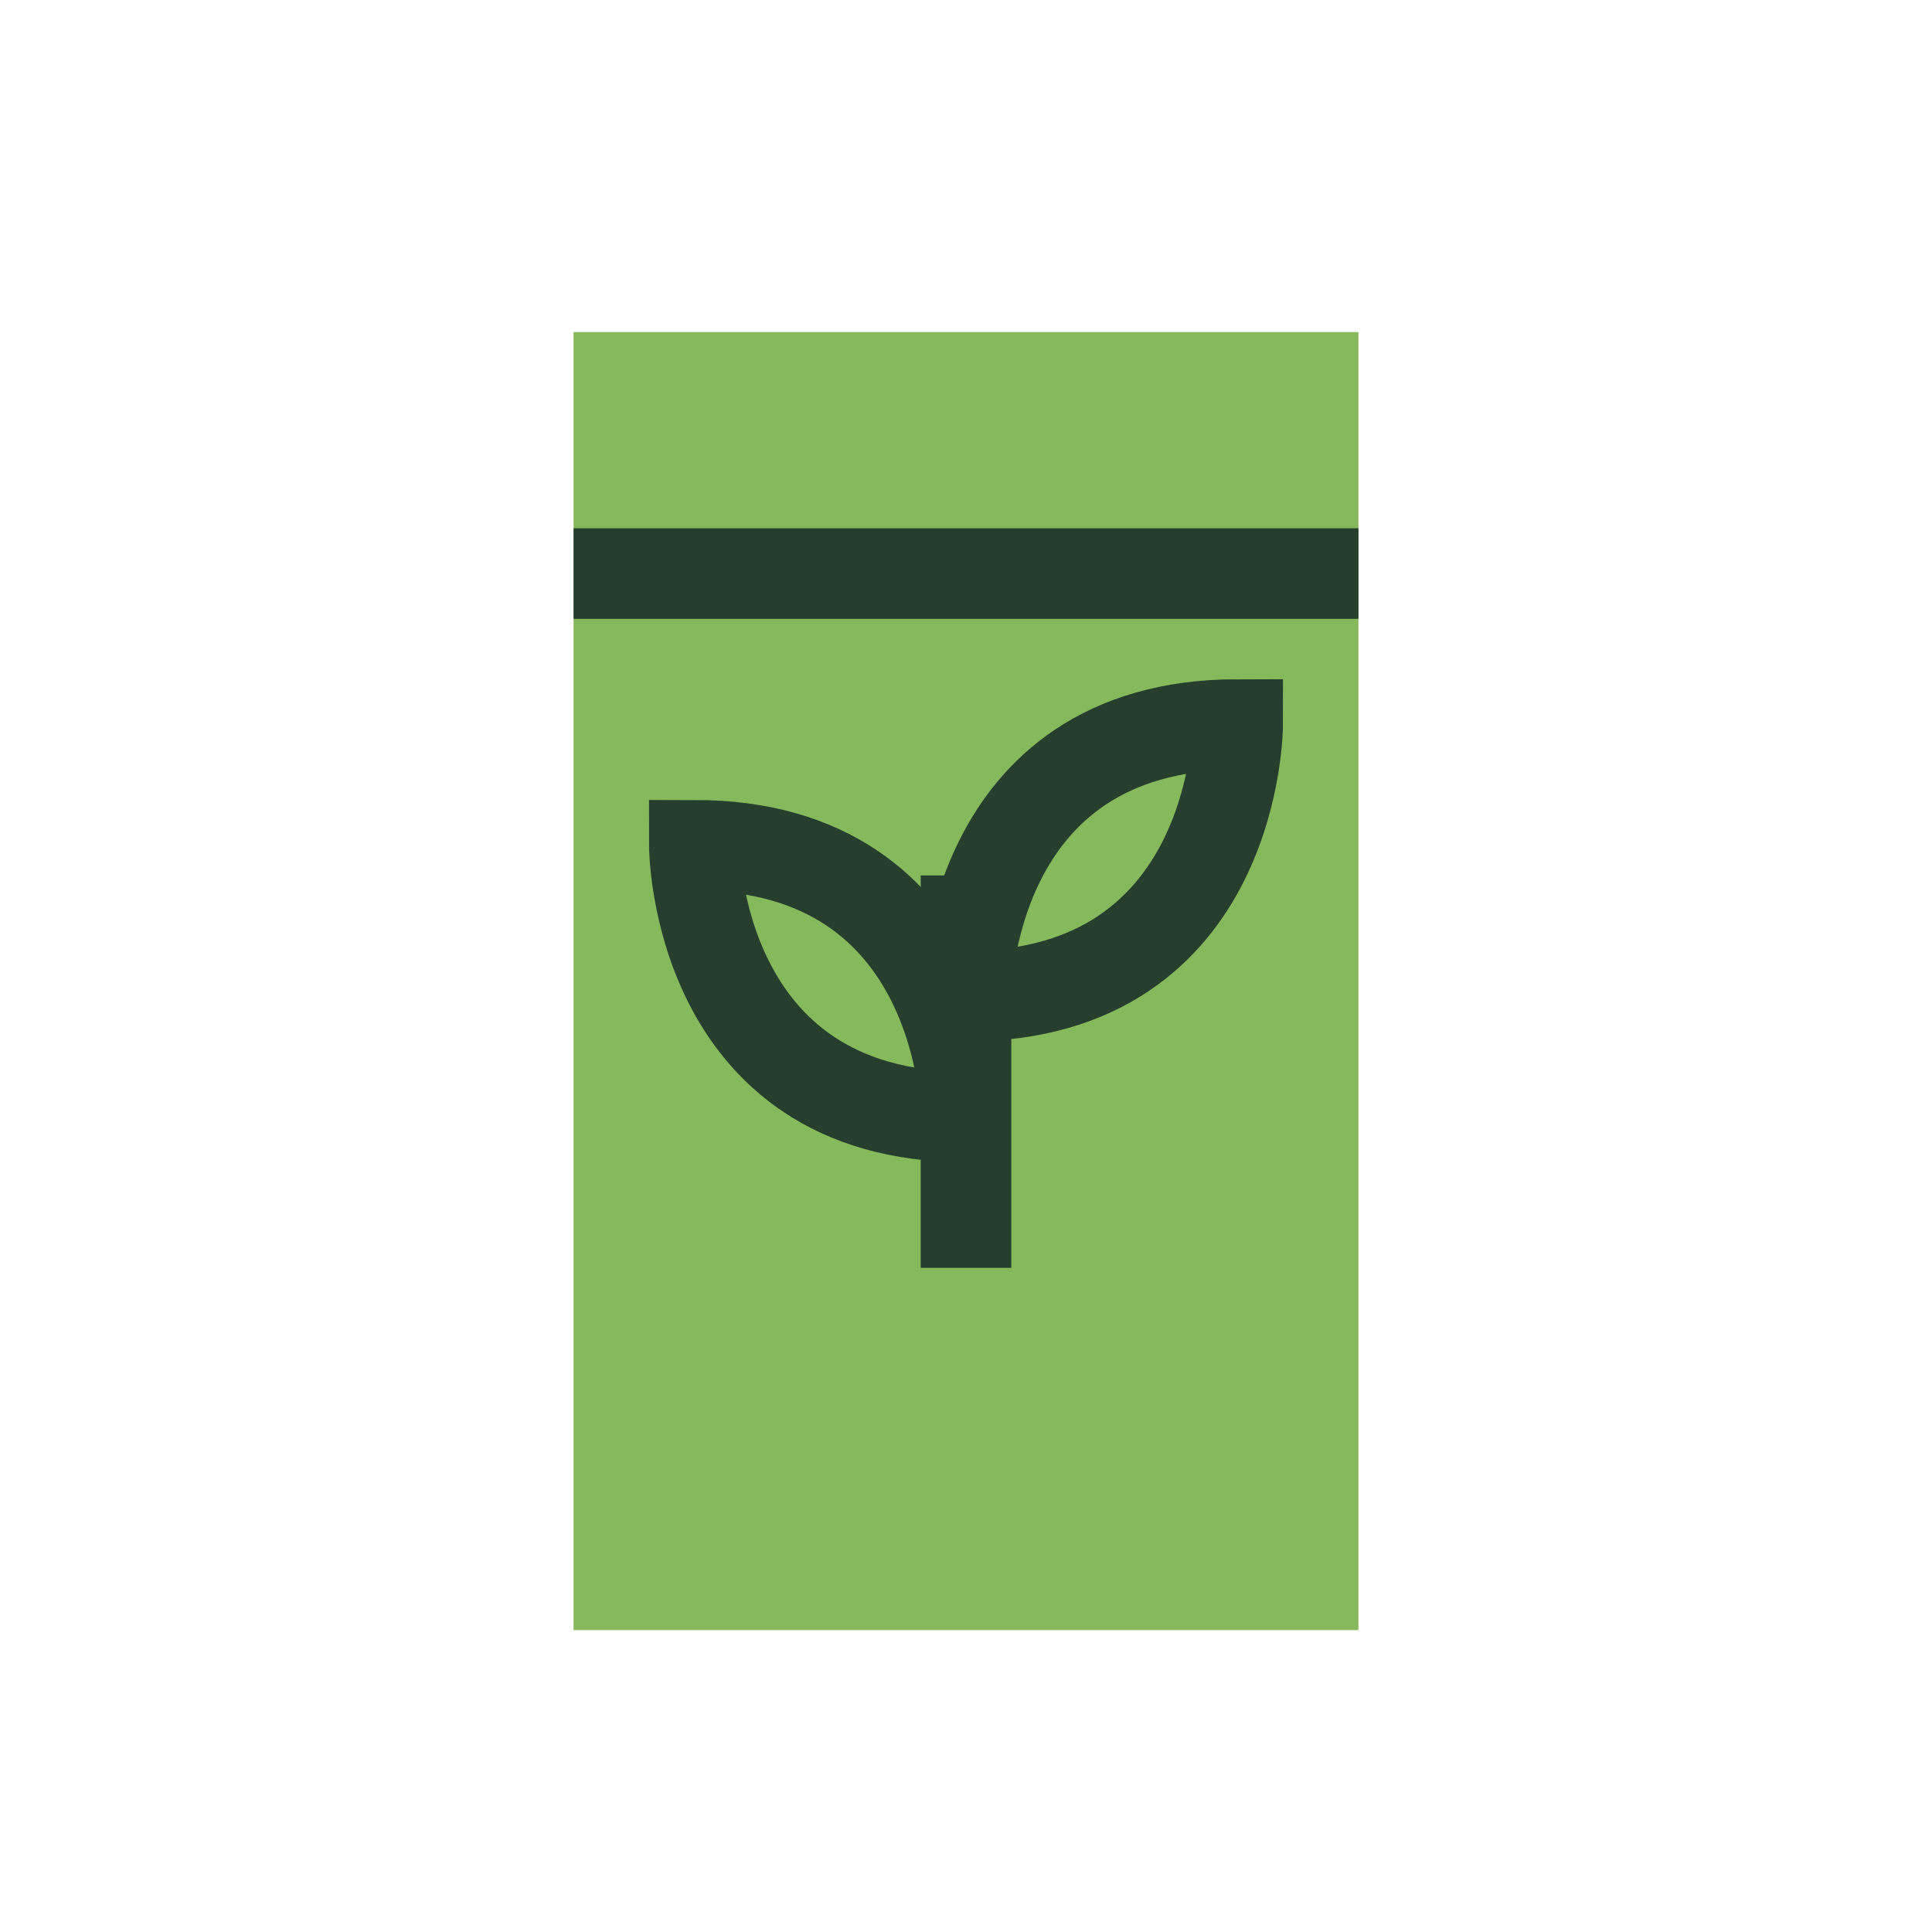
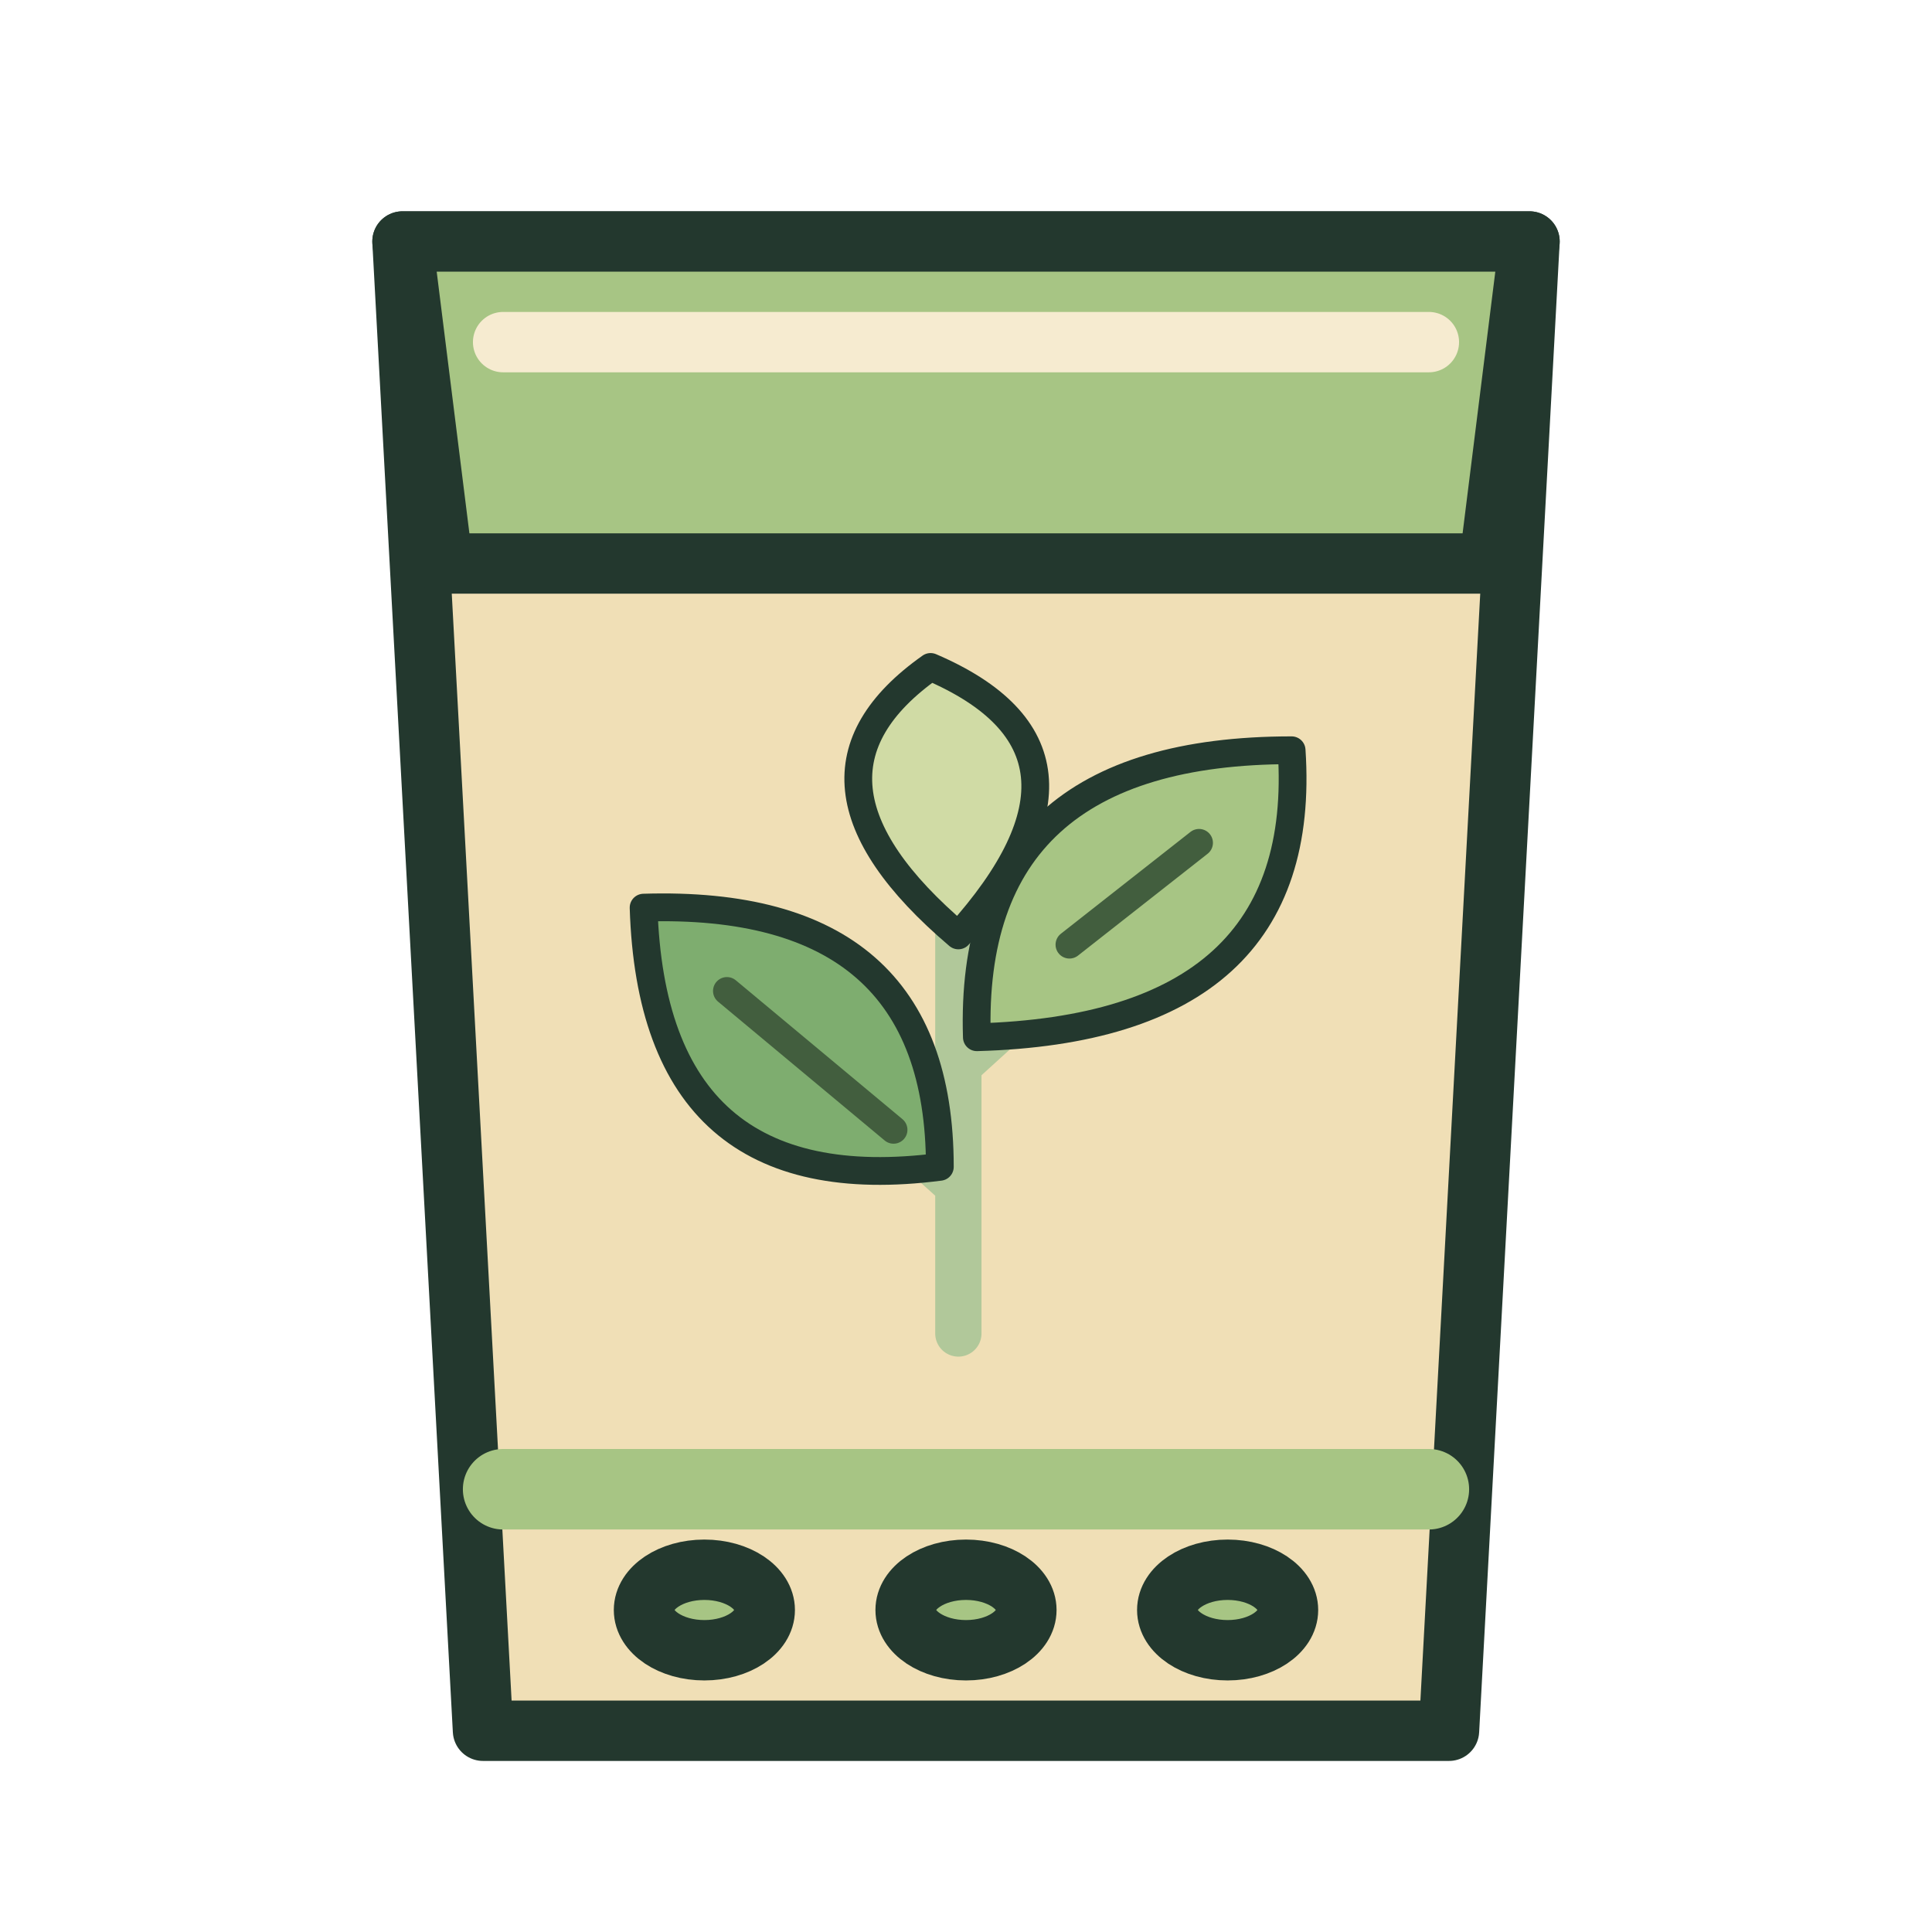
- <svg xmlns="http://www.w3.org/2000/svg" width="64" height="64" viewBox="0 0 64 64">
-   <path d="M19 11h26v43H19z" fill="#86b85c" />
-   <path d="M19 19h26M32 42V29m0 8c-9 0-9-9-9-9 9 0 9 9 9 9m0-4c9 0 9-9 9-9-9 0-9 9-9 9" fill="none" stroke="#263e2e" stroke-width="3" />
+ <svg xmlns="http://www.w3.org/2000/svg" width="96" height="96" viewBox="0 0 96 96">
+   <g stroke="#23382e" stroke-width="3" stroke-linejoin="round" stroke-linecap="round">
+     <path d="M20 12H76L72 86H24Z" fill="#f0dfb6" />
+     <path d="M20 12H76L74 28H22Z" fill="#a7c584" />
+     <path d="M25 17H71" stroke="#f6ebd0" />
+     <g transform="translate(26 29) scale(.46)">
+       <path d="M47 81V31M47 65 27 47M47 52 69 32" fill="none" stroke="#b1c89a" stroke-width="5" />
+       <path d="M45 63Q14 67 13 35 45 34 45 63Z" fill="#7ead6f" />
+       <path d="M49 49Q48 18 83 18 85 48 49 49Z" fill="#a7c584" />
+       <path d="M47 38Q27 21 44 9 65 18 47 38Z" fill="#d0dba5" />
+       <path d="M22 44 40 59M59 39 73 28" stroke="#425e3e" />
+     </g>
+     <path d="M25 74H71" stroke="#a7c584" stroke-width="4" />
+     <g fill="#a7c584">
+       <ellipse cx="35" cy="80" rx="3" ry="2" />
+       <ellipse cx="48" cy="80" rx="3" ry="2" />
+       <ellipse cx="61" cy="80" rx="3" ry="2" />
+     </g>
+   </g>
</svg>
